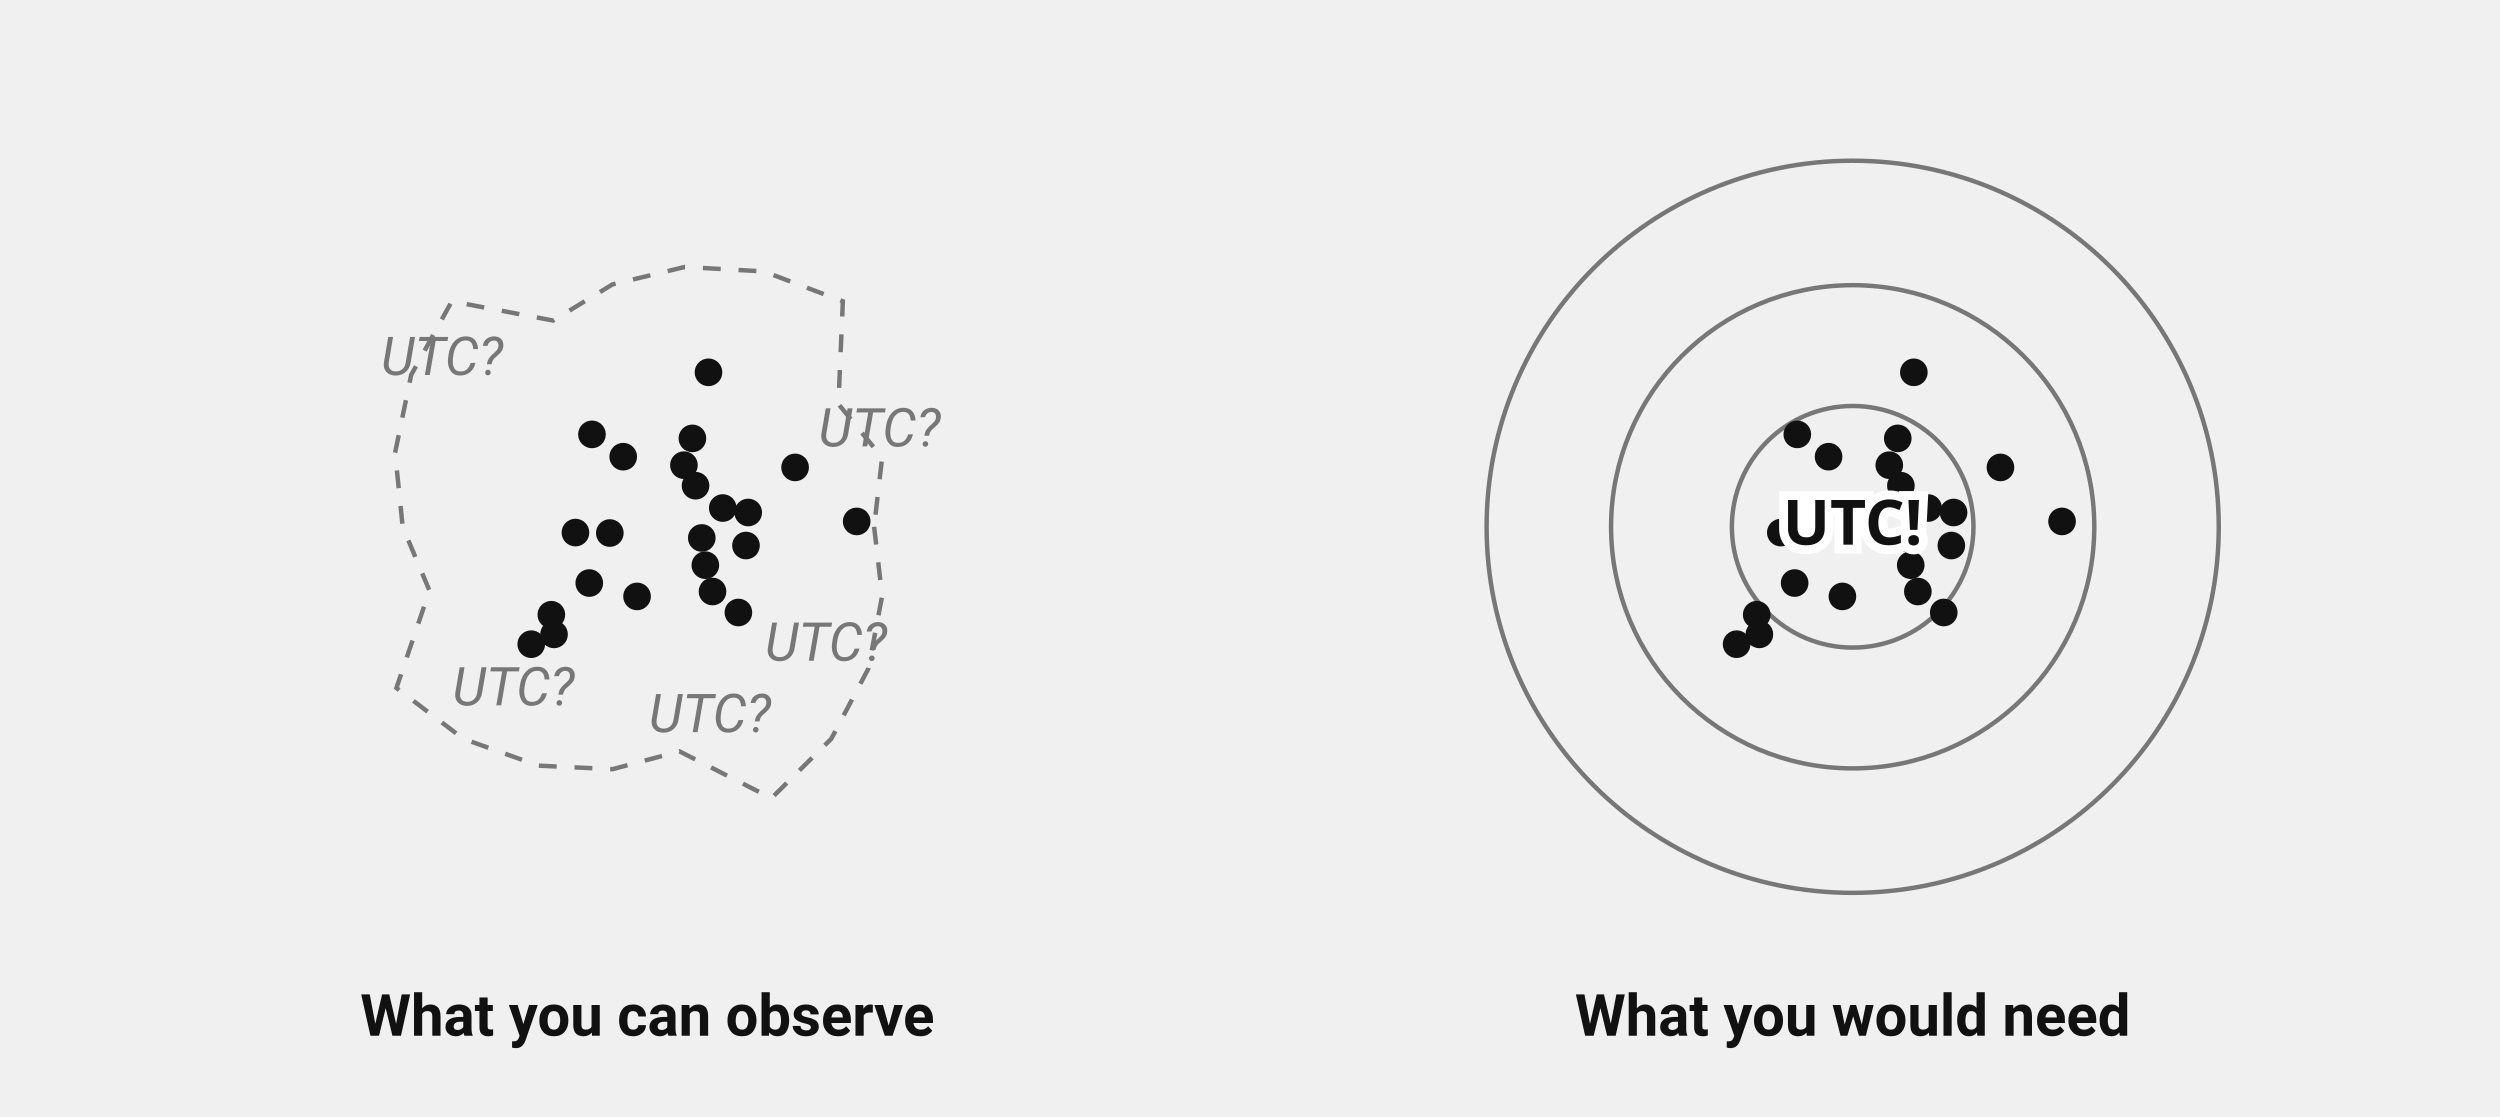
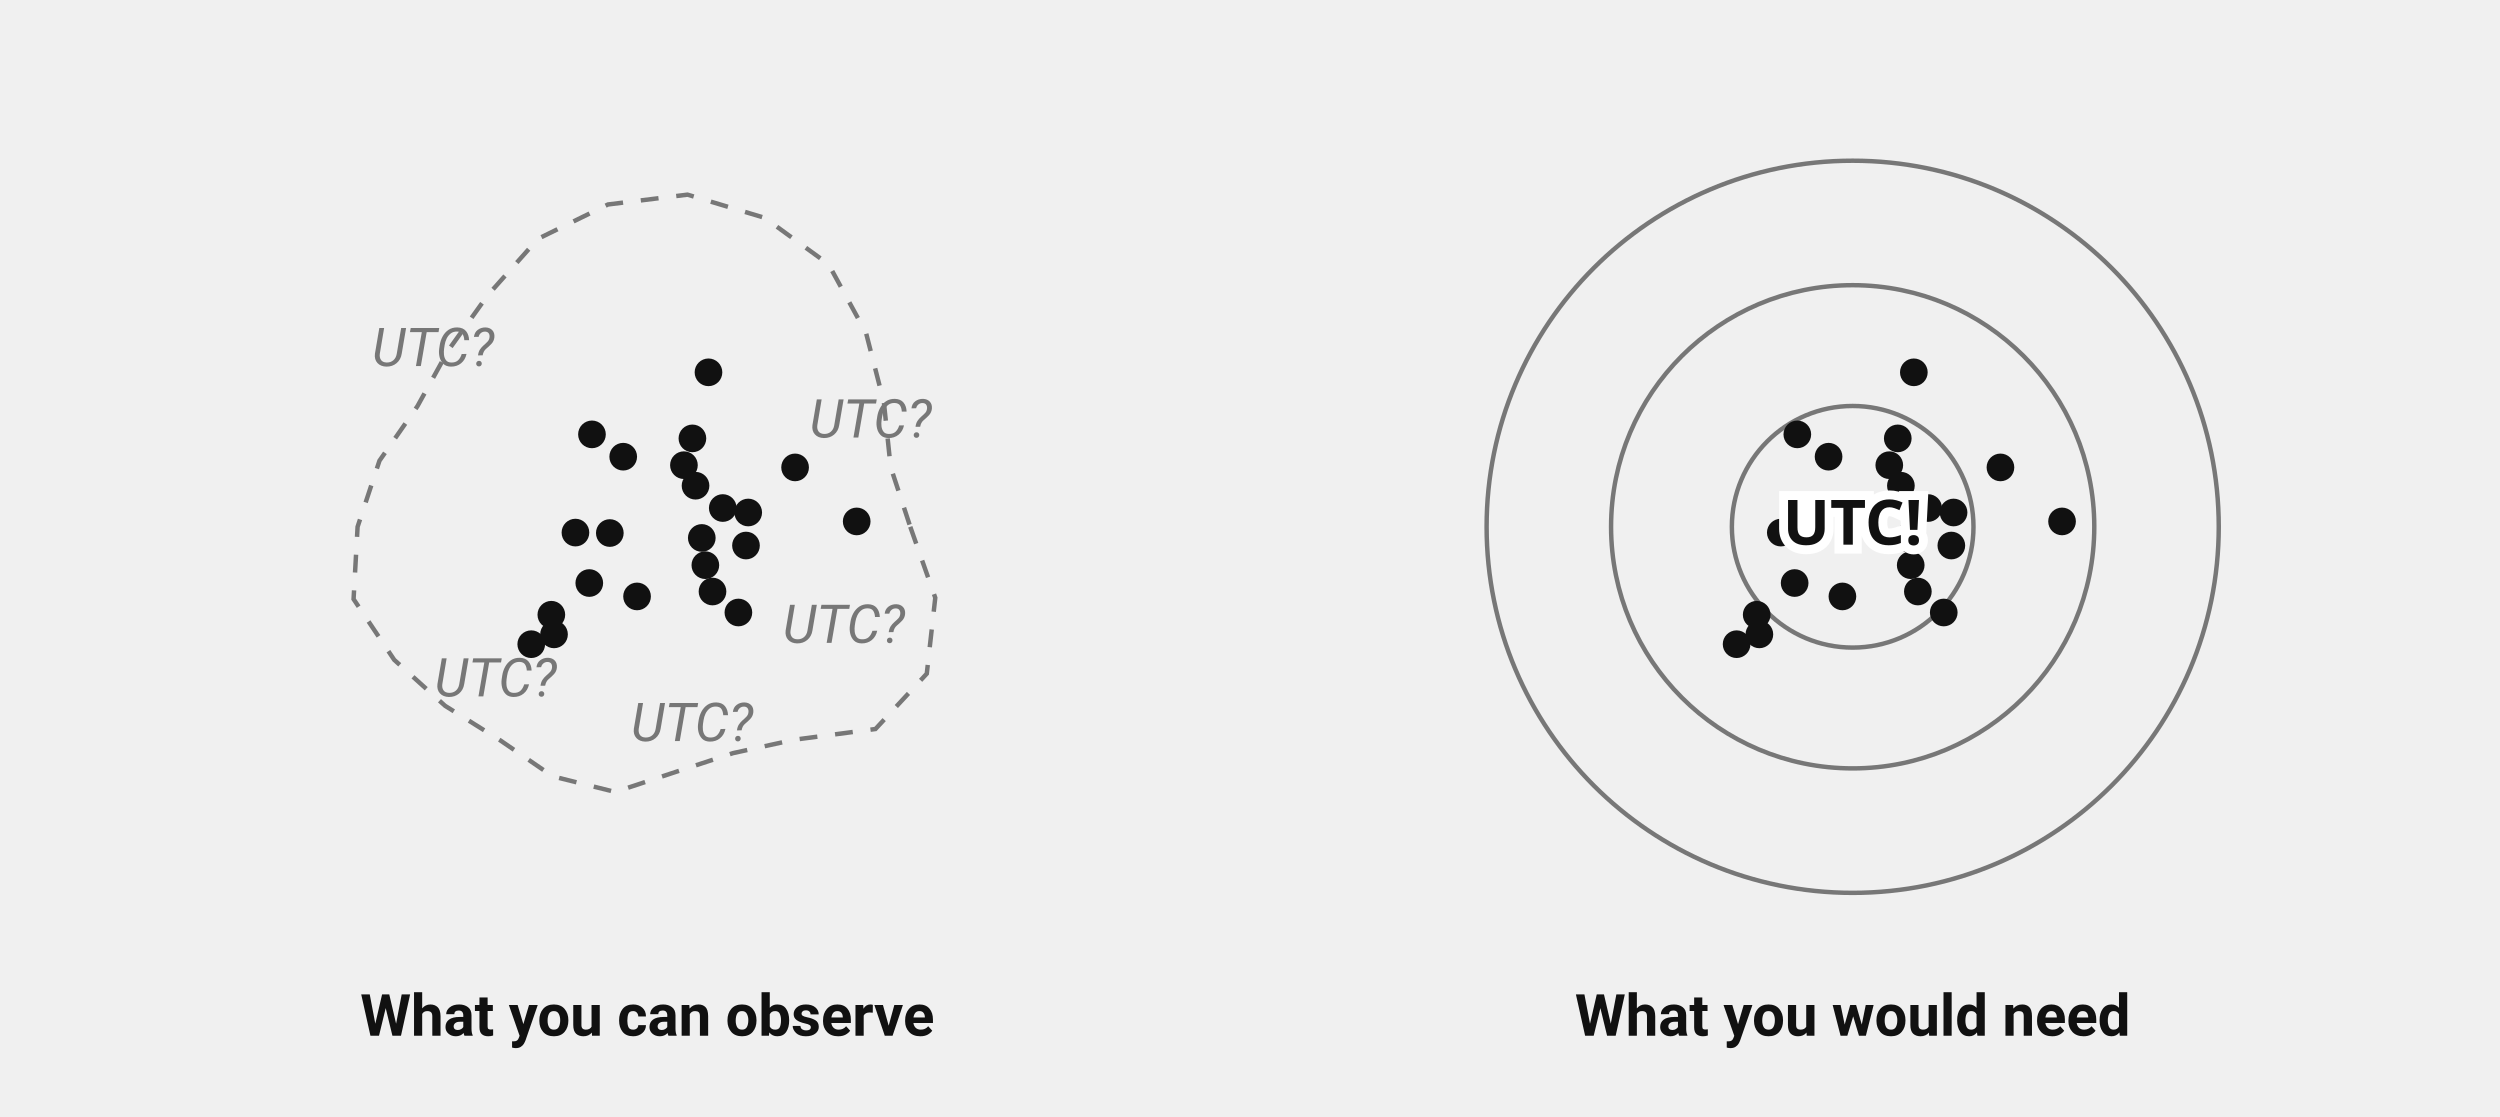
<svg xmlns="http://www.w3.org/2000/svg" width="560" height="250" viewBox="0 0 560 250" role="img">
-   <polygon points="195.8,118.0 197.6,133.5 194.5,149.8 186.2,165.5 172.8,178.8 152.2,168.3 137.2,172.3 120.6,171.5 103.8,165.5 88.8,154.1 96.2,132.3 90.2,118.0 88.5,101.4 92.1,84.0 101.2,67.5 123.9,71.8 137.2,63.7 153.4,59.8 171.1,60.8 188.8,67.5 187.8,90.5 197.6,102.5" fill="none" stroke="#777" stroke-width="1" stroke-dasharray="4 4" />
+   <polygon points="203.9,118.0 209.5,133.9 207.6,150.9 196.1,163.3 177.9,165.7 164.2,168.7 151.7,172.8 137.8,177.4 123.8,173.9 112.0,165.8 99.7,158.1 88.3,147.8 79.2,134.2 80.1,118.0 85.0,103.2 93.5,91.0 100.4,78.5 109.2,66.2 120.5,53.5 136.2,45.8 154.0,43.6 171.3,48.8 185.6,59.2 194.0,74.6 198.0,90.2 199.5,104.6" fill="none" stroke="#777" stroke-width="1" stroke-dasharray="4 4" />
  <circle cx="191.9" cy="116.8" r="3.1" fill="#111" />
  <circle cx="128.9" cy="119.3" r="3.1" fill="#111" />
  <circle cx="142.7" cy="133.6" r="3.1" fill="#111" />
  <circle cx="132.6" cy="97.3" r="3.1" fill="#111" />
  <circle cx="119.0" cy="144.3" r="3.1" fill="#111" />
  <circle cx="165.4" cy="137.2" r="3.1" fill="#111" />
  <circle cx="136.6" cy="119.4" r="3.1" fill="#111" />
  <circle cx="178.1" cy="104.7" r="3.1" fill="#111" />
  <circle cx="159.6" cy="132.5" r="3.1" fill="#111" />
  <circle cx="155.1" cy="98.2" r="3.1" fill="#111" />
  <circle cx="167.1" cy="122.2" r="3.1" fill="#111" />
  <circle cx="123.5" cy="137.7" r="3.1" fill="#111" />
  <circle cx="139.6" cy="102.3" r="3.1" fill="#111" />
  <circle cx="167.6" cy="114.8" r="3.1" fill="#111" />
  <circle cx="124.1" cy="142.1" r="3.1" fill="#111" />
  <circle cx="158.0" cy="126.6" r="3.1" fill="#111" />
  <circle cx="158.7" cy="83.4" r="3.1" fill="#111" />
  <circle cx="157.2" cy="120.5" r="3.1" fill="#111" />
  <circle cx="161.9" cy="113.8" r="3.1" fill="#111" />
  <circle cx="155.8" cy="108.8" r="3.1" fill="#111" />
  <circle cx="132.0" cy="130.6" r="3.1" fill="#111" />
  <circle cx="153.2" cy="104.2" r="3.1" fill="#111" />
-   <text x="99" y="84" text-anchor="middle" font-family="system-ui, -apple-system, Segoe UI, Roboto, sans-serif" font-size="12" font-weight="400" fill="#777" font-style="italic">UTC?</text>
-   <text x="197" y="100" text-anchor="middle" font-family="system-ui, -apple-system, Segoe UI, Roboto, sans-serif" font-size="12" font-weight="400" fill="#777" font-style="italic">UTC?</text>
-   <text x="159" y="164" text-anchor="middle" font-family="system-ui, -apple-system, Segoe UI, Roboto, sans-serif" font-size="12" font-weight="400" fill="#777" font-style="italic">UTC?</text>
-   <text x="115" y="158" text-anchor="middle" font-family="system-ui, -apple-system, Segoe UI, Roboto, sans-serif" font-size="12" font-weight="400" fill="#777" font-style="italic">UTC?</text>
-   <text x="185" y="148" text-anchor="middle" font-family="system-ui, -apple-system, Segoe UI, Roboto, sans-serif" font-size="12" font-weight="400" fill="#777" font-style="italic">UTC?</text>
+   <text x="97" y="82" text-anchor="middle" font-family="system-ui, -apple-system, Segoe UI, Roboto, sans-serif" font-size="12" font-weight="400" fill="#777" font-style="italic">UTC?</text>
+   <text x="195" y="98" text-anchor="middle" font-family="system-ui, -apple-system, Segoe UI, Roboto, sans-serif" font-size="12" font-weight="400" fill="#777" font-style="italic">UTC?</text>
+   <text x="155" y="166" text-anchor="middle" font-family="system-ui, -apple-system, Segoe UI, Roboto, sans-serif" font-size="12" font-weight="400" fill="#777" font-style="italic">UTC?</text>
+   <text x="111" y="156" text-anchor="middle" font-family="system-ui, -apple-system, Segoe UI, Roboto, sans-serif" font-size="12" font-weight="400" fill="#777" font-style="italic">UTC?</text>
+   <text x="189" y="144" text-anchor="middle" font-family="system-ui, -apple-system, Segoe UI, Roboto, sans-serif" font-size="12" font-weight="400" fill="#777" font-style="italic">UTC?</text>
  <text x="145" y="232" text-anchor="middle" font-family="system-ui, -apple-system, Segoe UI, Roboto, sans-serif" font-size="13" font-weight="600" fill="#111">What you can observe</text>
  <circle cx="415" cy="118" r="82" fill="none" stroke="#777" stroke-width="1" />
  <circle cx="415" cy="118" r="54.12" fill="none" stroke="#777" stroke-width="1" />
  <circle cx="415" cy="118" r="27.06" fill="none" stroke="#777" stroke-width="1" />
  <circle cx="415" cy="118" r="2" fill="#777" />
  <circle cx="461.9" cy="116.8" r="3.1" fill="#111" />
  <circle cx="398.9" cy="119.3" r="3.1" fill="#111" />
  <circle cx="412.7" cy="133.6" r="3.1" fill="#111" />
  <circle cx="402.6" cy="97.3" r="3.1" fill="#111" />
  <circle cx="389.0" cy="144.3" r="3.1" fill="#111" />
  <circle cx="435.4" cy="137.2" r="3.1" fill="#111" />
  <circle cx="406.6" cy="119.4" r="3.1" fill="#111" />
  <circle cx="448.1" cy="104.7" r="3.1" fill="#111" />
  <circle cx="429.6" cy="132.5" r="3.1" fill="#111" />
  <circle cx="425.1" cy="98.2" r="3.1" fill="#111" />
  <circle cx="437.1" cy="122.2" r="3.1" fill="#111" />
  <circle cx="393.5" cy="137.7" r="3.1" fill="#111" />
  <circle cx="409.6" cy="102.3" r="3.1" fill="#111" />
  <circle cx="437.6" cy="114.8" r="3.1" fill="#111" />
  <circle cx="394.1" cy="142.1" r="3.1" fill="#111" />
  <circle cx="428.0" cy="126.6" r="3.1" fill="#111" />
  <circle cx="428.7" cy="83.4" r="3.1" fill="#111" />
  <circle cx="427.2" cy="120.5" r="3.1" fill="#111" />
  <circle cx="431.9" cy="113.8" r="3.1" fill="#111" />
  <circle cx="425.8" cy="108.8" r="3.1" fill="#111" />
  <circle cx="402.0" cy="130.6" r="3.1" fill="#111" />
  <circle cx="423.2" cy="104.2" r="3.1" fill="#111" />
  <text x="415" y="122" text-anchor="middle" font-family="system-ui, sans-serif" font-size="14" font-weight="700" fill="#111" stroke="#fff" stroke-width="4" style="paint-order: stroke fill;">UTC!</text>
  <text x="415" y="232" text-anchor="middle" font-family="system-ui, -apple-system, Segoe UI, Roboto, sans-serif" font-size="13" font-weight="600" fill="#111">What you would need</text>
</svg>
